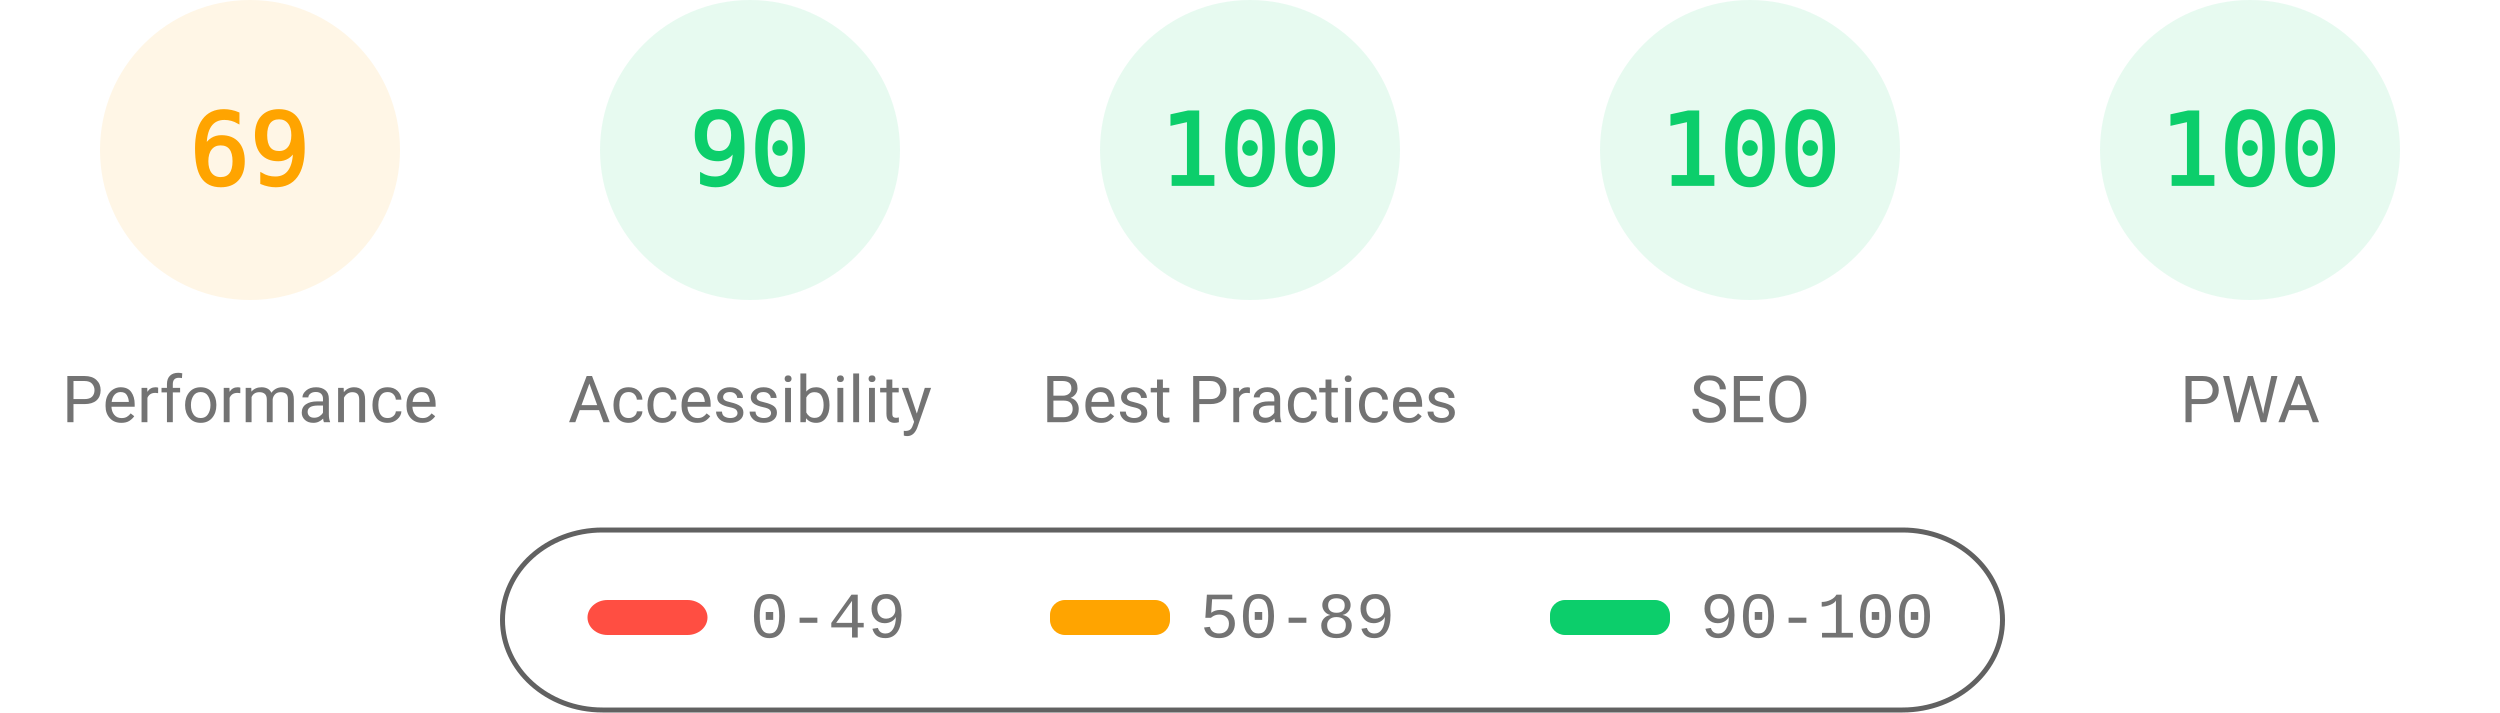
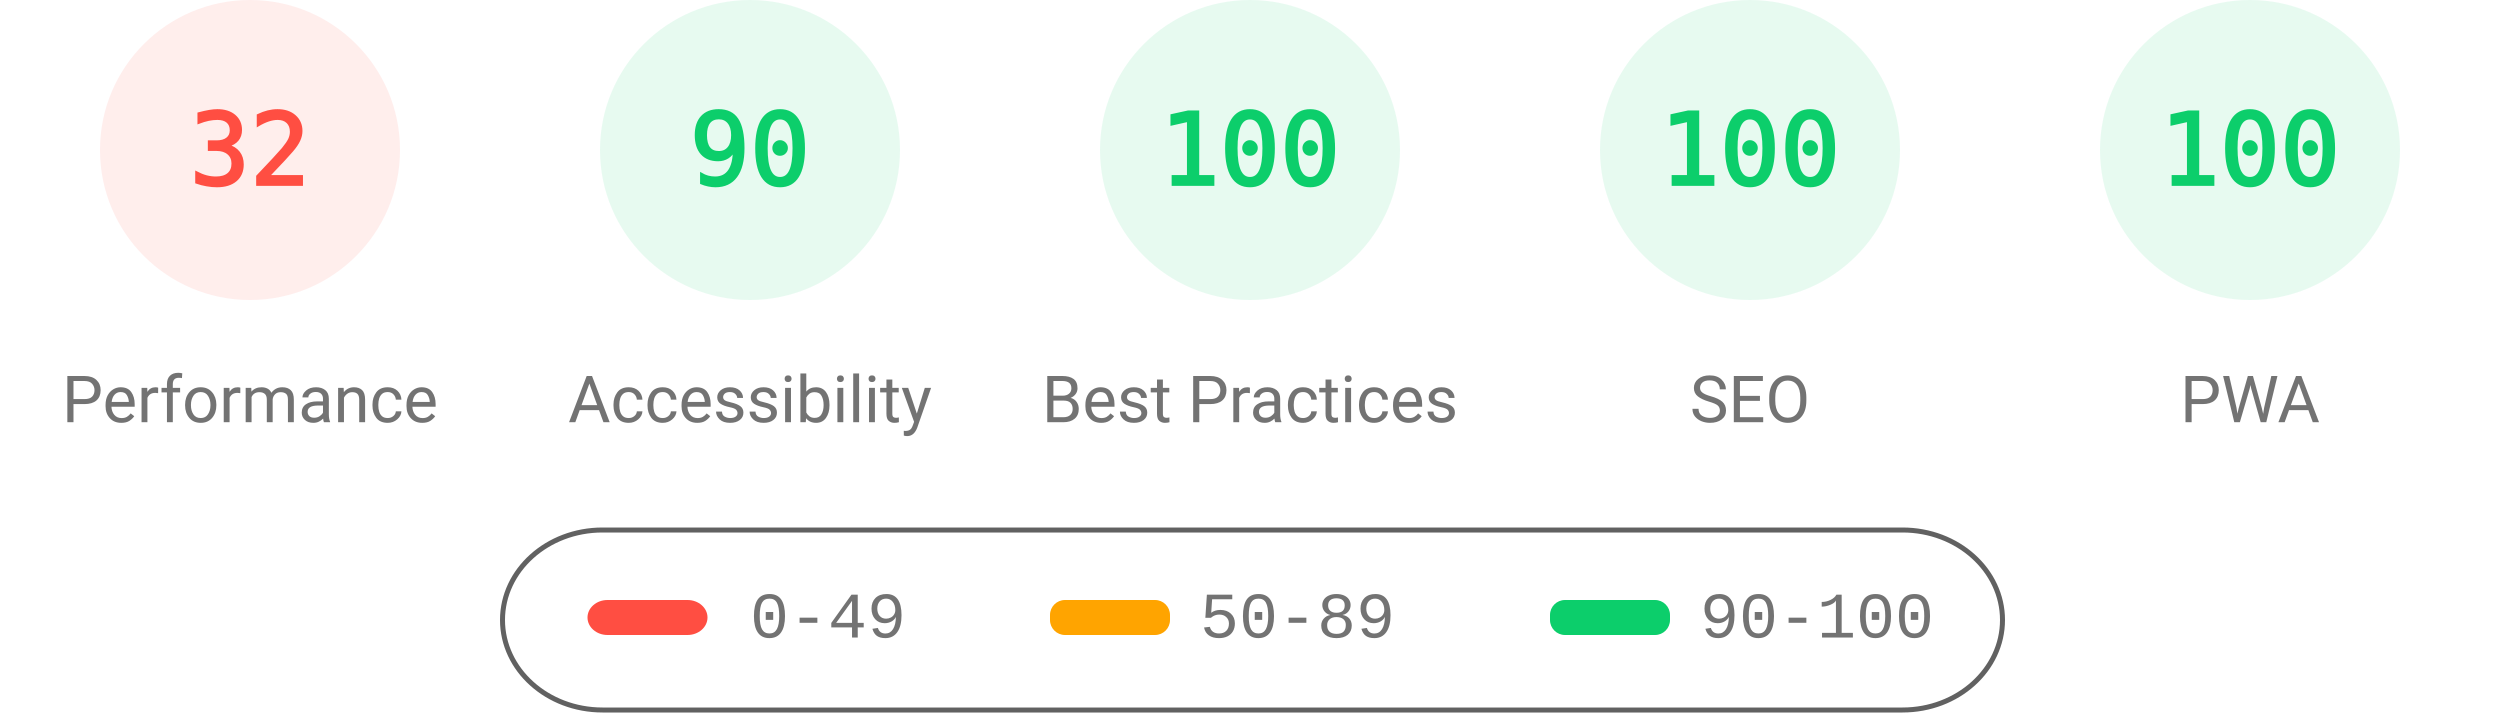
<svg xmlns="http://www.w3.org/2000/svg" fill="none" width="1000" height="285">
  <style>.gauge-base{opacity:.1}.gauge-arc{fill:none;animation-delay:250ms;stroke-linecap:round;transform:rotate(-90deg);transform-origin:100px 60px;animation:load-gauge 1s ease forwards}.guage-text{font-size:40px;font-family:monospace;text-align:center}.guage-red{color:#ff4e42;fill:#ff4e42;stroke:#ff4e42}.guage-orange{color:#ffa400;fill:#ffa400;stroke:#ffa400}.guage-green{color:#0cce6b;fill:#0cce6b;stroke:#0cce6b}.guage-undefined{color:#5c5c5c;fill:#5c5c5c;stroke:#5c5c5c}.guage-title{color:#737373;fill:#737373;stroke:none;font-size:26px;line-height:26px;font-family:Roboto,Halvetica,Arial,sans-serif}@keyframes load-gauge{from{stroke-dasharray:0 352.858}}</style>
-   <svg class="guage-div guage-perf guage-orange" viewBox="0 0 200 200" width="200" height="200">
+   <svg class="guage-div guage-perf guage-red" viewBox="0 0 200 200" width="200" height="200">
    <circle class="gauge-base" r="56" cx="100" cy="60" stroke-width="8" />
-     <circle class="gauge-arc guage-arc-1" r="56" cx="100" cy="60" stroke-width="8" style="stroke-dasharray:242.782,351.858" />
-     <text class="guage-text" x="100" y="60" alignment-baseline="central" dominant-baseline="central" text-anchor="middle">69</text>
+     <circle class="gauge-arc guage-arc-1" r="56" cx="100" cy="60" stroke-width="8" style="stroke-dasharray:112.595,351.858" />
+     <text class="guage-text" x="100" y="60" alignment-baseline="central" dominant-baseline="central" text-anchor="middle">32</text>
    <text class="guage-title" x="100" y="160" alignment-baseline="central" dominant-baseline="central" text-anchor="middle">Performance</text>
  </svg>
  <svg class="guage-div guage-acc guage-green" viewBox="0 0 200 200" width="200" height="200" x="200">
    <circle class="gauge-base" r="56" cx="100" cy="60" stroke-width="8" />
    <circle class="gauge-arc guage-arc-2" r="56" cx="100" cy="60" stroke-width="8" style="stroke-dasharray:316.672,351.858" />
    <text class="guage-text" x="100" y="60" alignment-baseline="central" dominant-baseline="central" text-anchor="middle">90</text>
    <text class="guage-title" x="100" y="160" alignment-baseline="central" dominant-baseline="central" text-anchor="middle">Accessibility</text>
  </svg>
  <svg class="guage-div guage-best guage-green" viewBox="0 0 200 200" width="200" height="200" x="400">
    <circle class="gauge-base" r="56" cx="100" cy="60" stroke-width="8" />
    <circle class="gauge-arc guage-arc-3" r="56" cx="100" cy="60" stroke-width="8" style="stroke-dasharray:351.858,351.858" />
    <text class="guage-text" x="100" y="60" alignment-baseline="central" dominant-baseline="central" text-anchor="middle">100</text>
    <text class="guage-title" x="100" y="160" alignment-baseline="central" dominant-baseline="central" text-anchor="middle">Best Practices</text>
  </svg>
  <svg class="guage-div guage-seo guage-green" viewBox="0 0 200 200" width="200" height="200" x="600">
    <circle class="gauge-base" r="56" cx="100" cy="60" stroke-width="8" />
    <circle class="gauge-arc guage-arc-4" r="56" cx="100" cy="60" stroke-width="8" style="stroke-dasharray:351.858,351.858" />
    <text class="guage-text" x="100" y="60" alignment-baseline="central" dominant-baseline="central" text-anchor="middle">100</text>
    <text class="guage-title" x="100" y="160" alignment-baseline="central" dominant-baseline="central" text-anchor="middle">SEO</text>
  </svg>
  <svg class="guage-div guage-pwa guage-green" viewBox="0 0 200 200" width="200" height="200" x="800">
    <circle class="gauge-base" r="56" cx="100" cy="60" stroke-width="8" />
    <circle class="gauge-arc guage-arc-4" r="56" cx="100" cy="60" stroke-width="8" style="stroke-dasharray:351.858,351.858" />
    <text class="guage-text" x="100" y="60" alignment-baseline="central" dominant-baseline="central" text-anchor="middle">100</text>
    <text class="guage-title" x="100" y="160" alignment-baseline="central" dominant-baseline="central" text-anchor="middle">PWA</text>
  </svg>
  <svg width="604" height="76" x="200" y="210">
    <path fill="none" id="canvas_background" d="M-1-1h604v80H-1z" />
    <rect fill-opacity="0" stroke="#616161" stroke-width="2" rx="40" id="svg_2" height="72" width="600" y="2" x="1" fill="#000" />
    <rect stroke="#000" rx="8" id="svg_3" height="14" width="48" y="30" x="35" stroke-opacity="null" stroke-width="0" fill="#ff4e42" />
    <rect stroke="#000" rx="6" id="svg_4" height="14" width="48" y="30" x="220" stroke-opacity="null" stroke-width="0" fill="#ffa400" />
    <rect stroke="#000" rx="6" id="svg_5" height="14" width="48" y="30" x="420" stroke-opacity="null" stroke-width="0" fill="#0cce6b" />
    <text xml:space="preserve" text-anchor="start" font-family="'Courier New', Courier, monospace" font-size="26" id="svg_6" y="45" x="100" stroke-opacity="null" stroke-width="0" stroke="#000" fill="#737373">0-49</text>
    <text xml:space="preserve" text-anchor="start" font-family="'Courier New', Courier, monospace" font-size="26" id="svg_7" y="45" x="280" stroke-opacity="null" stroke-width="0" stroke="#000" fill="#737373">50-89</text>
    <text xml:space="preserve" text-anchor="start" font-family="'Courier New', Courier, monospace" font-size="26" id="svg_8" y="45" x="480" stroke-opacity="null" stroke-width="0" stroke="#000" fill="#737373">90-100</text>
  </svg>
</svg>
